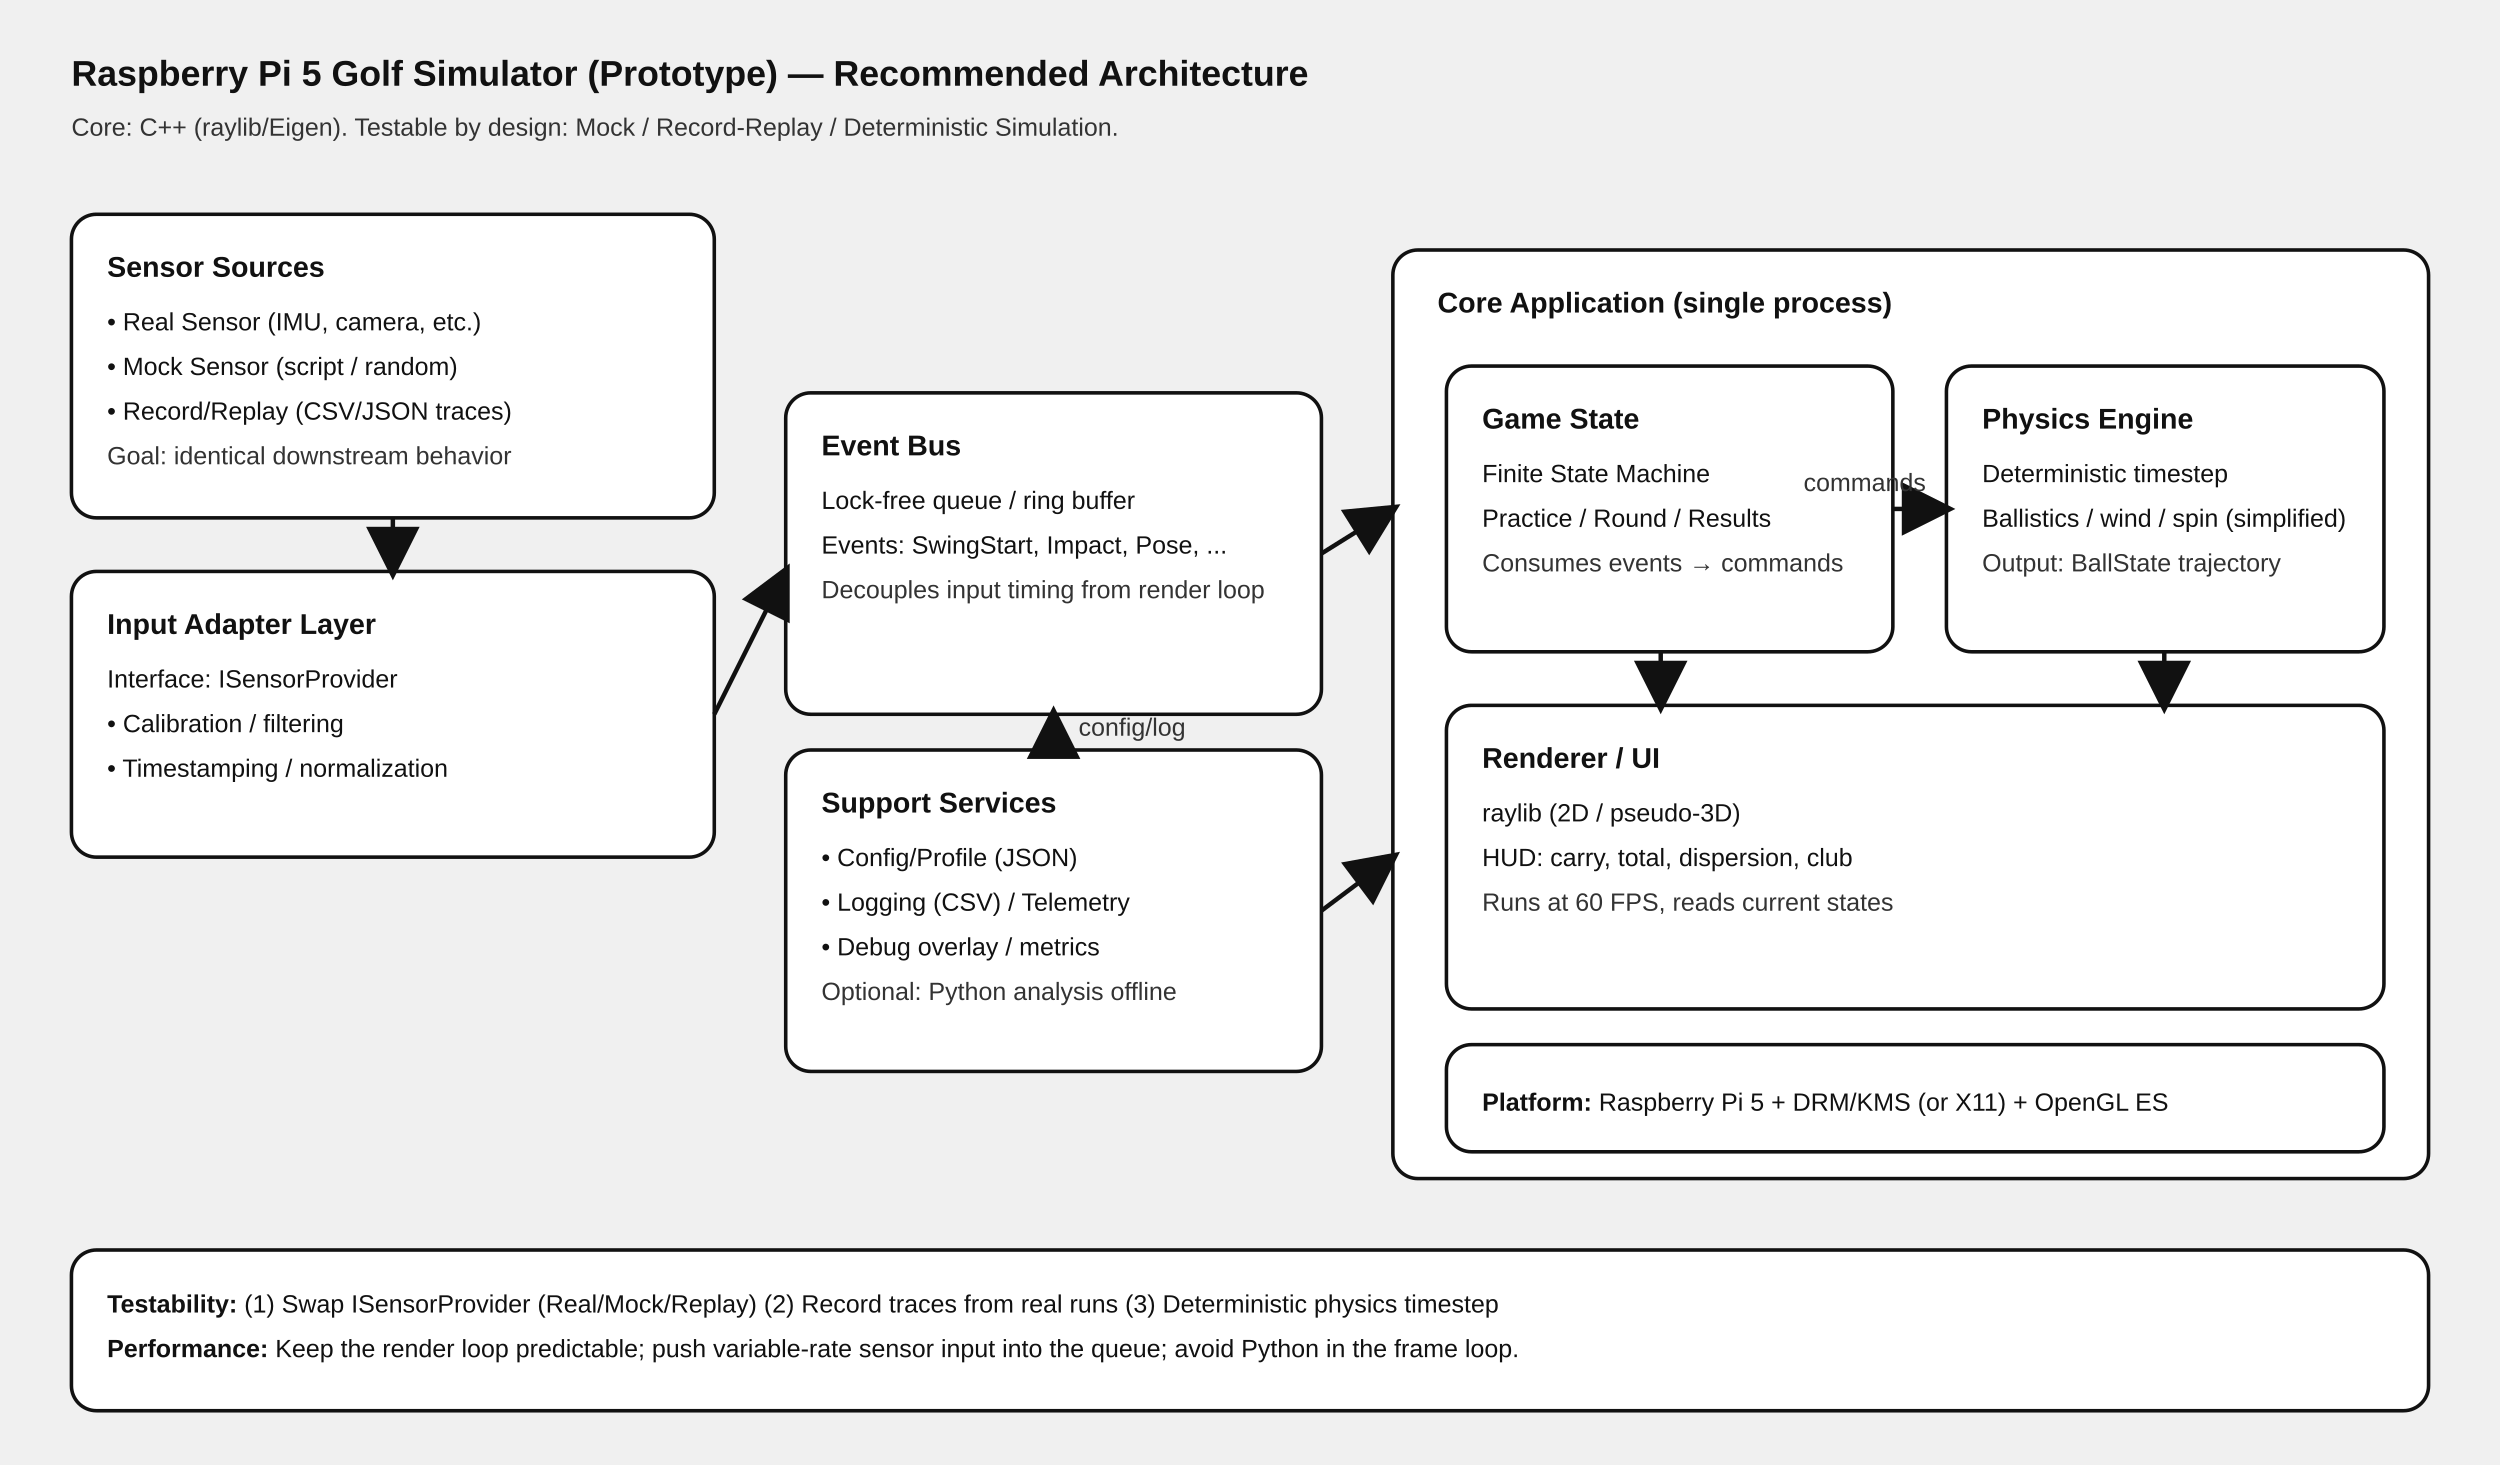
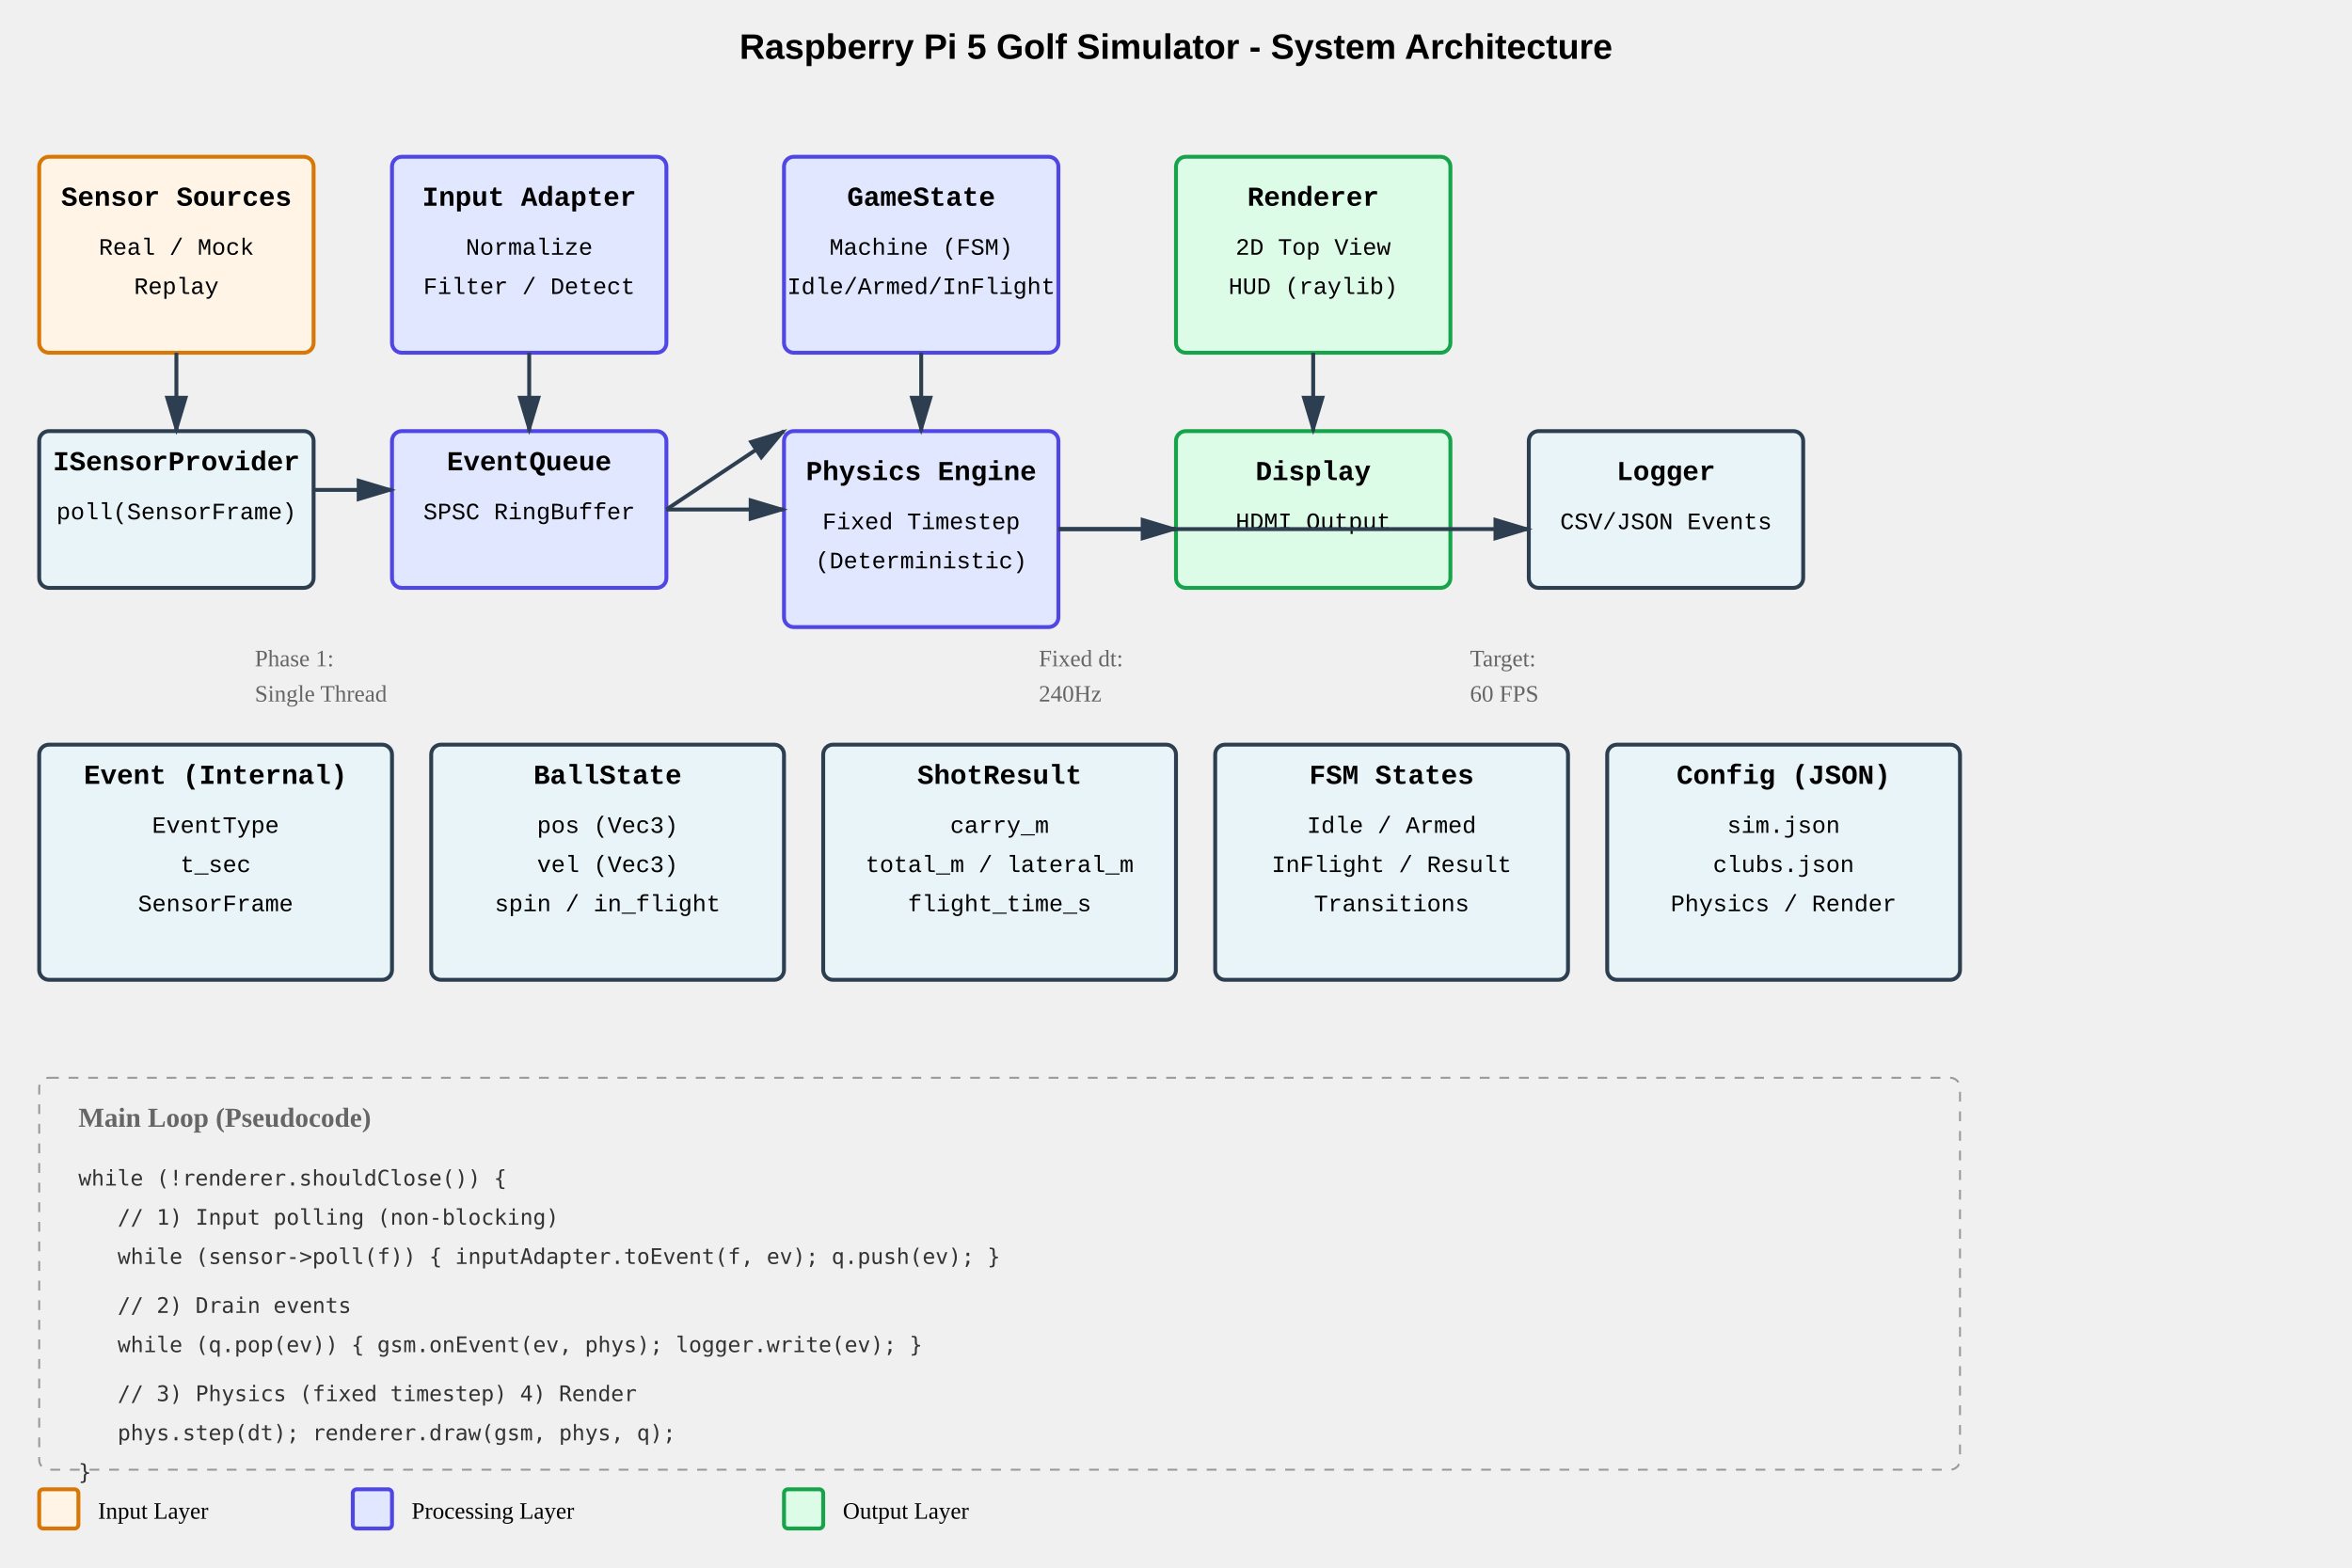
- <svg xmlns="http://www.w3.org/2000/svg" width="1400" height="820" viewBox="0 0 1400 820">
+ <svg xmlns="http://www.w3.org/2000/svg" viewBox="0 0 1200 800">
  <defs>
    <style>
-       .box { fill: #ffffff; stroke: #111111; stroke-width: 2; rx: 14; ry: 14; }
-       .title { font-family: Arial, Helvetica, sans-serif; font-size: 20px; font-weight: 700; fill: #111; }
-       .text { font-family: Arial, Helvetica, sans-serif; font-size: 16px; fill: #111; }
-       .small { font-family: Arial, Helvetica, sans-serif; font-size: 14px; fill: #111; }
-       .muted { fill: #333; }
-       .arrow { stroke: #111; stroke-width: 2.5; fill: none; marker-end: url(#mArrow); }
-       .dash { stroke-dasharray: 7 6; }
+       .box { fill: #e8f4f8; stroke: #2c3e50; stroke-width: 2; }
+       .input-box { fill: #fff4e6; stroke: #d97706; stroke-width: 2; }
+       .process-box { fill: #e0e7ff; stroke: #4f46e5; stroke-width: 2; }
+       .output-box { fill: #dcfce7; stroke: #16a34a; stroke-width: 2; }
+       .arrow { stroke: #2c3e50; stroke-width: 2; fill: none; marker-end: url(#arrowhead); }
+       .label { font-family: 'Courier New', monospace; font-size: 14px; font-weight: bold; }
+       .sublabel { font-family: 'Courier New', monospace; font-size: 12px; }
+       .title { font-family: Arial, sans-serif; font-size: 18px; font-weight: bold; }
    </style>
-     <marker id="mArrow" markerWidth="12" markerHeight="12" refX="10" refY="6" orient="auto">
-       <path d="M0,0 L12,6 L0,12 z" fill="#111" />
+     <marker id="arrowhead" markerWidth="10" markerHeight="10" refX="9" refY="3" orient="auto">
+       <polygon points="0 0, 10 3, 0 6" fill="#2c3e50" />
    </marker>
  </defs>
-   <text x="40" y="48" class="title">Raspberry Pi 5 Golf Simulator (Prototype) — Recommended Architecture</text>
-   <text x="40" y="76" class="small muted">Core: C++ (raylib/Eigen). Testable by design: Mock / Record-Replay / Deterministic Simulation.</text>
-   <rect x="40" y="120" width="360" height="170" class="box" />
-   <text x="60" y="155" class="text" font-weight="700">Sensor Sources</text>
-   <text x="60" y="185" class="small">• Real Sensor (IMU, camera, etc.)</text>
-   <text x="60" y="210" class="small">• Mock Sensor (script / random)</text>
-   <text x="60" y="235" class="small">• Record/Replay (CSV/JSON traces)</text>
-   <text x="60" y="260" class="small muted">Goal: identical downstream behavior</text>
-   <rect x="40" y="320" width="360" height="160" class="box" />
-   <text x="60" y="355" class="text" font-weight="700">Input Adapter Layer</text>
-   <text x="60" y="385" class="small">Interface: ISensorProvider</text>
-   <text x="60" y="410" class="small">• Calibration / filtering</text>
-   <text x="60" y="435" class="small">• Timestamping / normalization</text>
-   <rect x="440" y="220" width="300" height="180" class="box" />
-   <text x="460" y="255" class="text" font-weight="700">Event Bus</text>
-   <text x="460" y="285" class="small">Lock-free queue / ring buffer</text>
-   <text x="460" y="310" class="small">Events: SwingStart, Impact, Pose, ...</text>
-   <text x="460" y="335" class="small muted">Decouples input timing from render loop</text>
-   <rect x="780" y="140" width="580" height="520" class="box" />
-   <text x="805" y="175" class="text" font-weight="700">Core Application (single process)</text>
-   <rect x="810" y="205" width="250" height="160" class="box" />
-   <text x="830" y="240" class="text" font-weight="700">Game State</text>
-   <text x="830" y="270" class="small">Finite State Machine</text>
-   <text x="830" y="295" class="small">Practice / Round / Results</text>
-   <text x="830" y="320" class="small muted">Consumes events → commands</text>
-   <rect x="1090" y="205" width="245" height="160" class="box" />
-   <text x="1110" y="240" class="text" font-weight="700">Physics Engine</text>
-   <text x="1110" y="270" class="small">Deterministic timestep</text>
-   <text x="1110" y="295" class="small">Ballistics / wind / spin (simplified)</text>
-   <text x="1110" y="320" class="small muted">Output: BallState trajectory</text>
-   <rect x="810" y="395" width="525" height="170" class="box" />
-   <text x="830" y="430" class="text" font-weight="700">Renderer / UI</text>
-   <text x="830" y="460" class="small">raylib (2D / pseudo-3D)</text>
-   <text x="830" y="485" class="small">HUD: carry, total, dispersion, club</text>
-   <text x="830" y="510" class="small muted">Runs at 60 FPS, reads current states</text>
-   <rect x="810" y="585" width="525" height="60" class="box" />
-   <text x="830" y="622" class="small">
-     <tspan font-weight="700">Platform:</tspan> Raspberry Pi 5 + DRM/KMS (or X11) + OpenGL ES</text>
-   <rect x="440" y="420" width="300" height="180" class="box" />
-   <text x="460" y="455" class="text" font-weight="700">Support Services</text>
-   <text x="460" y="485" class="small">• Config/Profile (JSON)</text>
-   <text x="460" y="510" class="small">• Logging (CSV) / Telemetry</text>
-   <text x="460" y="535" class="small">• Debug overlay / metrics</text>
-   <text x="460" y="560" class="small muted">Optional: Python analysis offline</text>
-   <path d="M220 290 L220 320" class="arrow" />
-   <path d="M400 400 L440 320" class="arrow" />
-   <path d="M740 310 L780 285" class="arrow" />
-   <path d="M930 365 L930 395" class="arrow" />
-   <path d="M1212 365 L1212 395" class="arrow" />
-   <path d="M1060 285 L1090 285" class="arrow dash" />
-   <text x="1010" y="275" class="small muted">commands</text>
-   <path d="M740 510 L780 480" class="arrow" />
-   <path d="M590 420 L590 400" class="arrow dash" />
-   <text x="604" y="412" class="small muted">config/log</text>
-   <rect x="40" y="700" width="1320" height="90" class="box" />
-   <text x="60" y="735" class="small">
-     <tspan font-weight="700">Testability:</tspan> (1) Swap ISensorProvider (Real/Mock/Replay)  (2) Record traces from real runs  (3) Deterministic physics timestep
-   </text>
-   <text x="60" y="760" class="small">
-     <tspan font-weight="700">Performance:</tspan> Keep the render loop predictable; push variable-rate sensor input into the queue; avoid Python in the frame loop.
-   </text>
+   <text x="600" y="30" text-anchor="middle" class="title">Raspberry Pi 5 Golf Simulator - System Architecture</text>
+   <rect x="20" y="80" width="140" height="100" class="input-box" rx="5" />
+   <text x="90" y="105" text-anchor="middle" class="label">Sensor Sources</text>
+   <text x="90" y="130" text-anchor="middle" class="sublabel">Real / Mock</text>
+   <text x="90" y="150" text-anchor="middle" class="sublabel">Replay</text>
+   <rect x="20" y="220" width="140" height="80" class="box" rx="5" />
+   <text x="90" y="240" text-anchor="middle" class="label">ISensorProvider</text>
+   <text x="90" y="265" text-anchor="middle" class="sublabel">poll(SensorFrame)</text>
+   <rect x="200" y="80" width="140" height="100" class="process-box" rx="5" />
+   <text x="270" y="105" text-anchor="middle" class="label">Input Adapter</text>
+   <text x="270" y="130" text-anchor="middle" class="sublabel">Normalize</text>
+   <text x="270" y="150" text-anchor="middle" class="sublabel">Filter / Detect</text>
+   <rect x="200" y="220" width="140" height="80" class="process-box" rx="5" />
+   <text x="270" y="240" text-anchor="middle" class="label">EventQueue</text>
+   <text x="270" y="265" text-anchor="middle" class="sublabel">SPSC RingBuffer</text>
+   <rect x="400" y="80" width="140" height="100" class="process-box" rx="5" />
+   <text x="470" y="105" text-anchor="middle" class="label">GameState</text>
+   <text x="470" y="130" text-anchor="middle" class="sublabel">Machine (FSM)</text>
+   <text x="470" y="150" text-anchor="middle" class="sublabel">Idle/Armed/InFlight</text>
+   <rect x="400" y="220" width="140" height="100" class="process-box" rx="5" />
+   <text x="470" y="245" text-anchor="middle" class="label">Physics Engine</text>
+   <text x="470" y="270" text-anchor="middle" class="sublabel">Fixed Timestep</text>
+   <text x="470" y="290" text-anchor="middle" class="sublabel">(Deterministic)</text>
+   <rect x="600" y="80" width="140" height="100" class="output-box" rx="5" />
+   <text x="670" y="105" text-anchor="middle" class="label">Renderer</text>
+   <text x="670" y="130" text-anchor="middle" class="sublabel">2D Top View</text>
+   <text x="670" y="150" text-anchor="middle" class="sublabel">HUD (raylib)</text>
+   <rect x="600" y="220" width="140" height="80" class="output-box" rx="5" />
+   <text x="670" y="245" text-anchor="middle" class="label">Display</text>
+   <text x="670" y="270" text-anchor="middle" class="sublabel">HDMI Output</text>
+   <rect x="780" y="220" width="140" height="80" class="box" rx="5" />
+   <text x="850" y="245" text-anchor="middle" class="label">Logger</text>
+   <text x="850" y="270" text-anchor="middle" class="sublabel">CSV/JSON Events</text>
+   <rect x="20" y="380" width="180" height="120" class="box" rx="5" />
+   <text x="110" y="400" text-anchor="middle" class="label">Event (Internal)</text>
+   <text x="110" y="425" text-anchor="middle" class="sublabel">EventType</text>
+   <text x="110" y="445" text-anchor="middle" class="sublabel">t_sec</text>
+   <text x="110" y="465" text-anchor="middle" class="sublabel">SensorFrame</text>
+   <rect x="220" y="380" width="180" height="120" class="box" rx="5" />
+   <text x="310" y="400" text-anchor="middle" class="label">BallState</text>
+   <text x="310" y="425" text-anchor="middle" class="sublabel">pos (Vec3)</text>
+   <text x="310" y="445" text-anchor="middle" class="sublabel">vel (Vec3)</text>
+   <text x="310" y="465" text-anchor="middle" class="sublabel">spin / in_flight</text>
+   <rect x="420" y="380" width="180" height="120" class="box" rx="5" />
+   <text x="510" y="400" text-anchor="middle" class="label">ShotResult</text>
+   <text x="510" y="425" text-anchor="middle" class="sublabel">carry_m</text>
+   <text x="510" y="445" text-anchor="middle" class="sublabel">total_m / lateral_m</text>
+   <text x="510" y="465" text-anchor="middle" class="sublabel">flight_time_s</text>
+   <rect x="620" y="380" width="180" height="120" class="box" rx="5" />
+   <text x="710" y="400" text-anchor="middle" class="label">FSM States</text>
+   <text x="710" y="425" text-anchor="middle" class="sublabel">Idle / Armed</text>
+   <text x="710" y="445" text-anchor="middle" class="sublabel">InFlight / Result</text>
+   <text x="710" y="465" text-anchor="middle" class="sublabel">Transitions</text>
+   <rect x="820" y="380" width="180" height="120" class="box" rx="5" />
+   <text x="910" y="400" text-anchor="middle" class="label">Config (JSON)</text>
+   <text x="910" y="425" text-anchor="middle" class="sublabel">sim.json</text>
+   <text x="910" y="445" text-anchor="middle" class="sublabel">clubs.json</text>
+   <text x="910" y="465" text-anchor="middle" class="sublabel">Physics / Render</text>
+   <path d="M 90 180 L 90 220" class="arrow" />
+   <path d="M 160 250 L 200 250" class="arrow" />
+   <path d="M 270 180 L 270 220" class="arrow" />
+   <path d="M 340 260 L 400 260" class="arrow" />
+   <path d="M 340 260 L 400 220" class="arrow" />
+   <path d="M 470 180 L 470 220" class="arrow" />
+   <path d="M 540 270 L 600 270" class="arrow" />
+   <path d="M 540 270 L 780 270" class="arrow" />
+   <path d="M 670 180 L 670 220" class="arrow" />
+   <text x="130" y="340" font-size="12" fill="#666">Phase 1:</text>
+   <text x="130" y="358" font-size="12" fill="#666">Single Thread</text>
+   <text x="530" y="340" font-size="12" fill="#666">Fixed dt:</text>
+   <text x="530" y="358" font-size="12" fill="#666">240Hz</text>
+   <text x="750" y="340" font-size="12" fill="#666">Target:</text>
+   <text x="750" y="358" font-size="12" fill="#666">60 FPS</text>
+   <rect x="20" y="550" width="980" height="200" fill="none" stroke="#999" stroke-width="1" stroke-dasharray="5,5" rx="5" />
+   <text x="40" y="575" font-size="14" font-weight="bold" fill="#666">Main Loop (Pseudocode)</text>
+   <text x="40" y="605" font-family="monospace" font-size="11" fill="#333">while (!renderer.shouldClose()) {</text>
+   <text x="60" y="625" font-family="monospace" font-size="11" fill="#333">  // 1) Input polling (non-blocking)</text>
+   <text x="60" y="645" font-family="monospace" font-size="11" fill="#333">  while (sensor-&gt;poll(f)) { inputAdapter.toEvent(f, ev); q.push(ev); }</text>
+   <text x="60" y="670" font-family="monospace" font-size="11" fill="#333">  // 2) Drain events</text>
+   <text x="60" y="690" font-family="monospace" font-size="11" fill="#333">  while (q.pop(ev)) { gsm.onEvent(ev, phys); logger.write(ev); }</text>
+   <text x="60" y="715" font-family="monospace" font-size="11" fill="#333">  // 3) Physics (fixed timestep)  4) Render</text>
+   <text x="60" y="735" font-family="monospace" font-size="11" fill="#333">  phys.step(dt);  renderer.draw(gsm, phys, q);</text>
+   <text x="40" y="755" font-family="monospace" font-size="11" fill="#333">}</text>
+   <rect x="20" y="760" width="20" height="20" class="input-box" rx="2" />
+   <text x="50" y="775" font-size="12">Input Layer</text>
+   <rect x="180" y="760" width="20" height="20" class="process-box" rx="2" />
+   <text x="210" y="775" font-size="12">Processing Layer</text>
+   <rect x="400" y="760" width="20" height="20" class="output-box" rx="2" />
+   <text x="430" y="775" font-size="12">Output Layer</text>
</svg>
